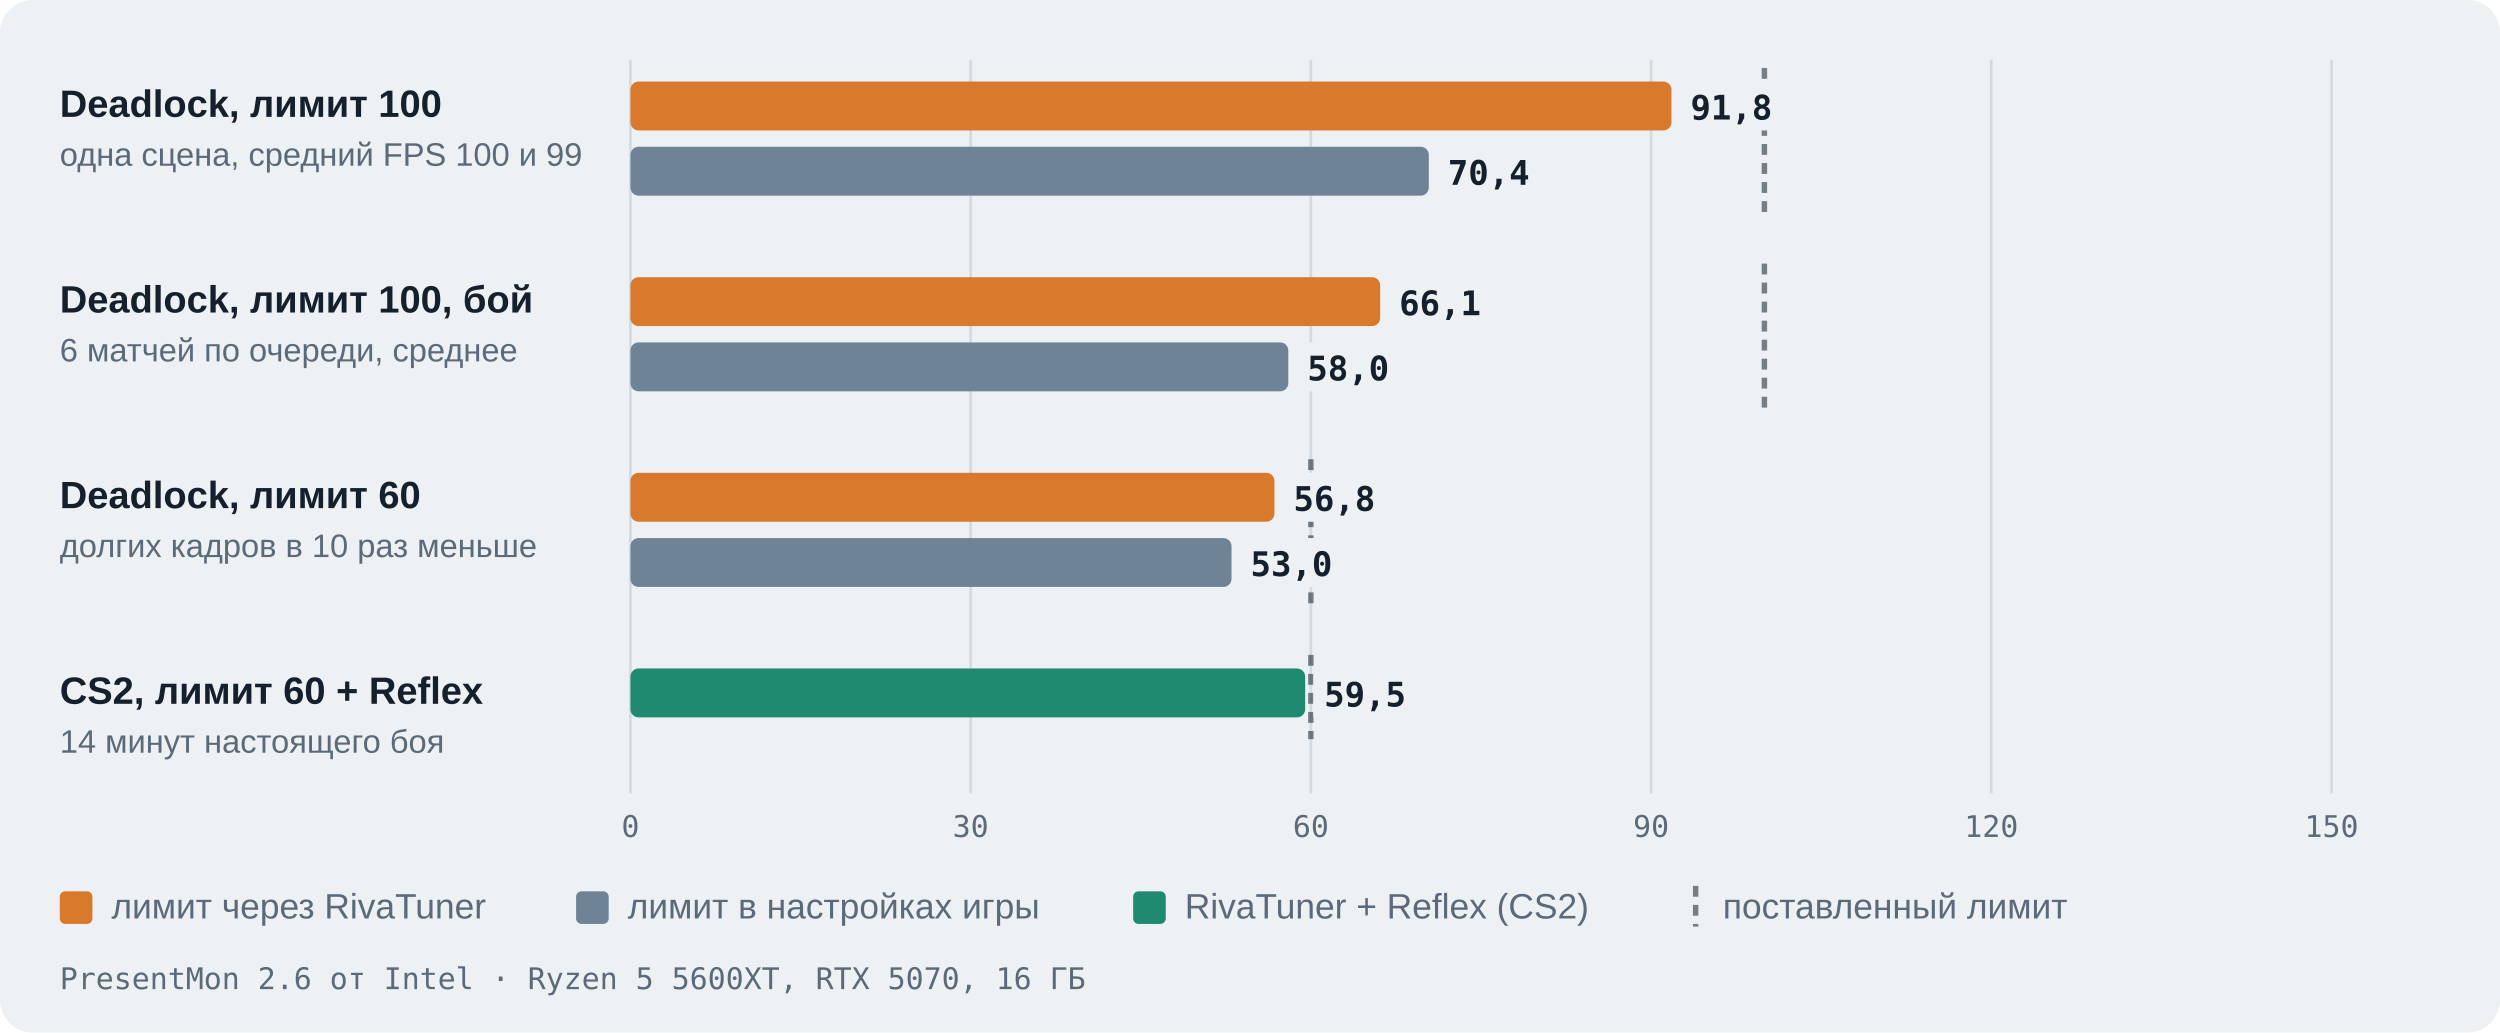
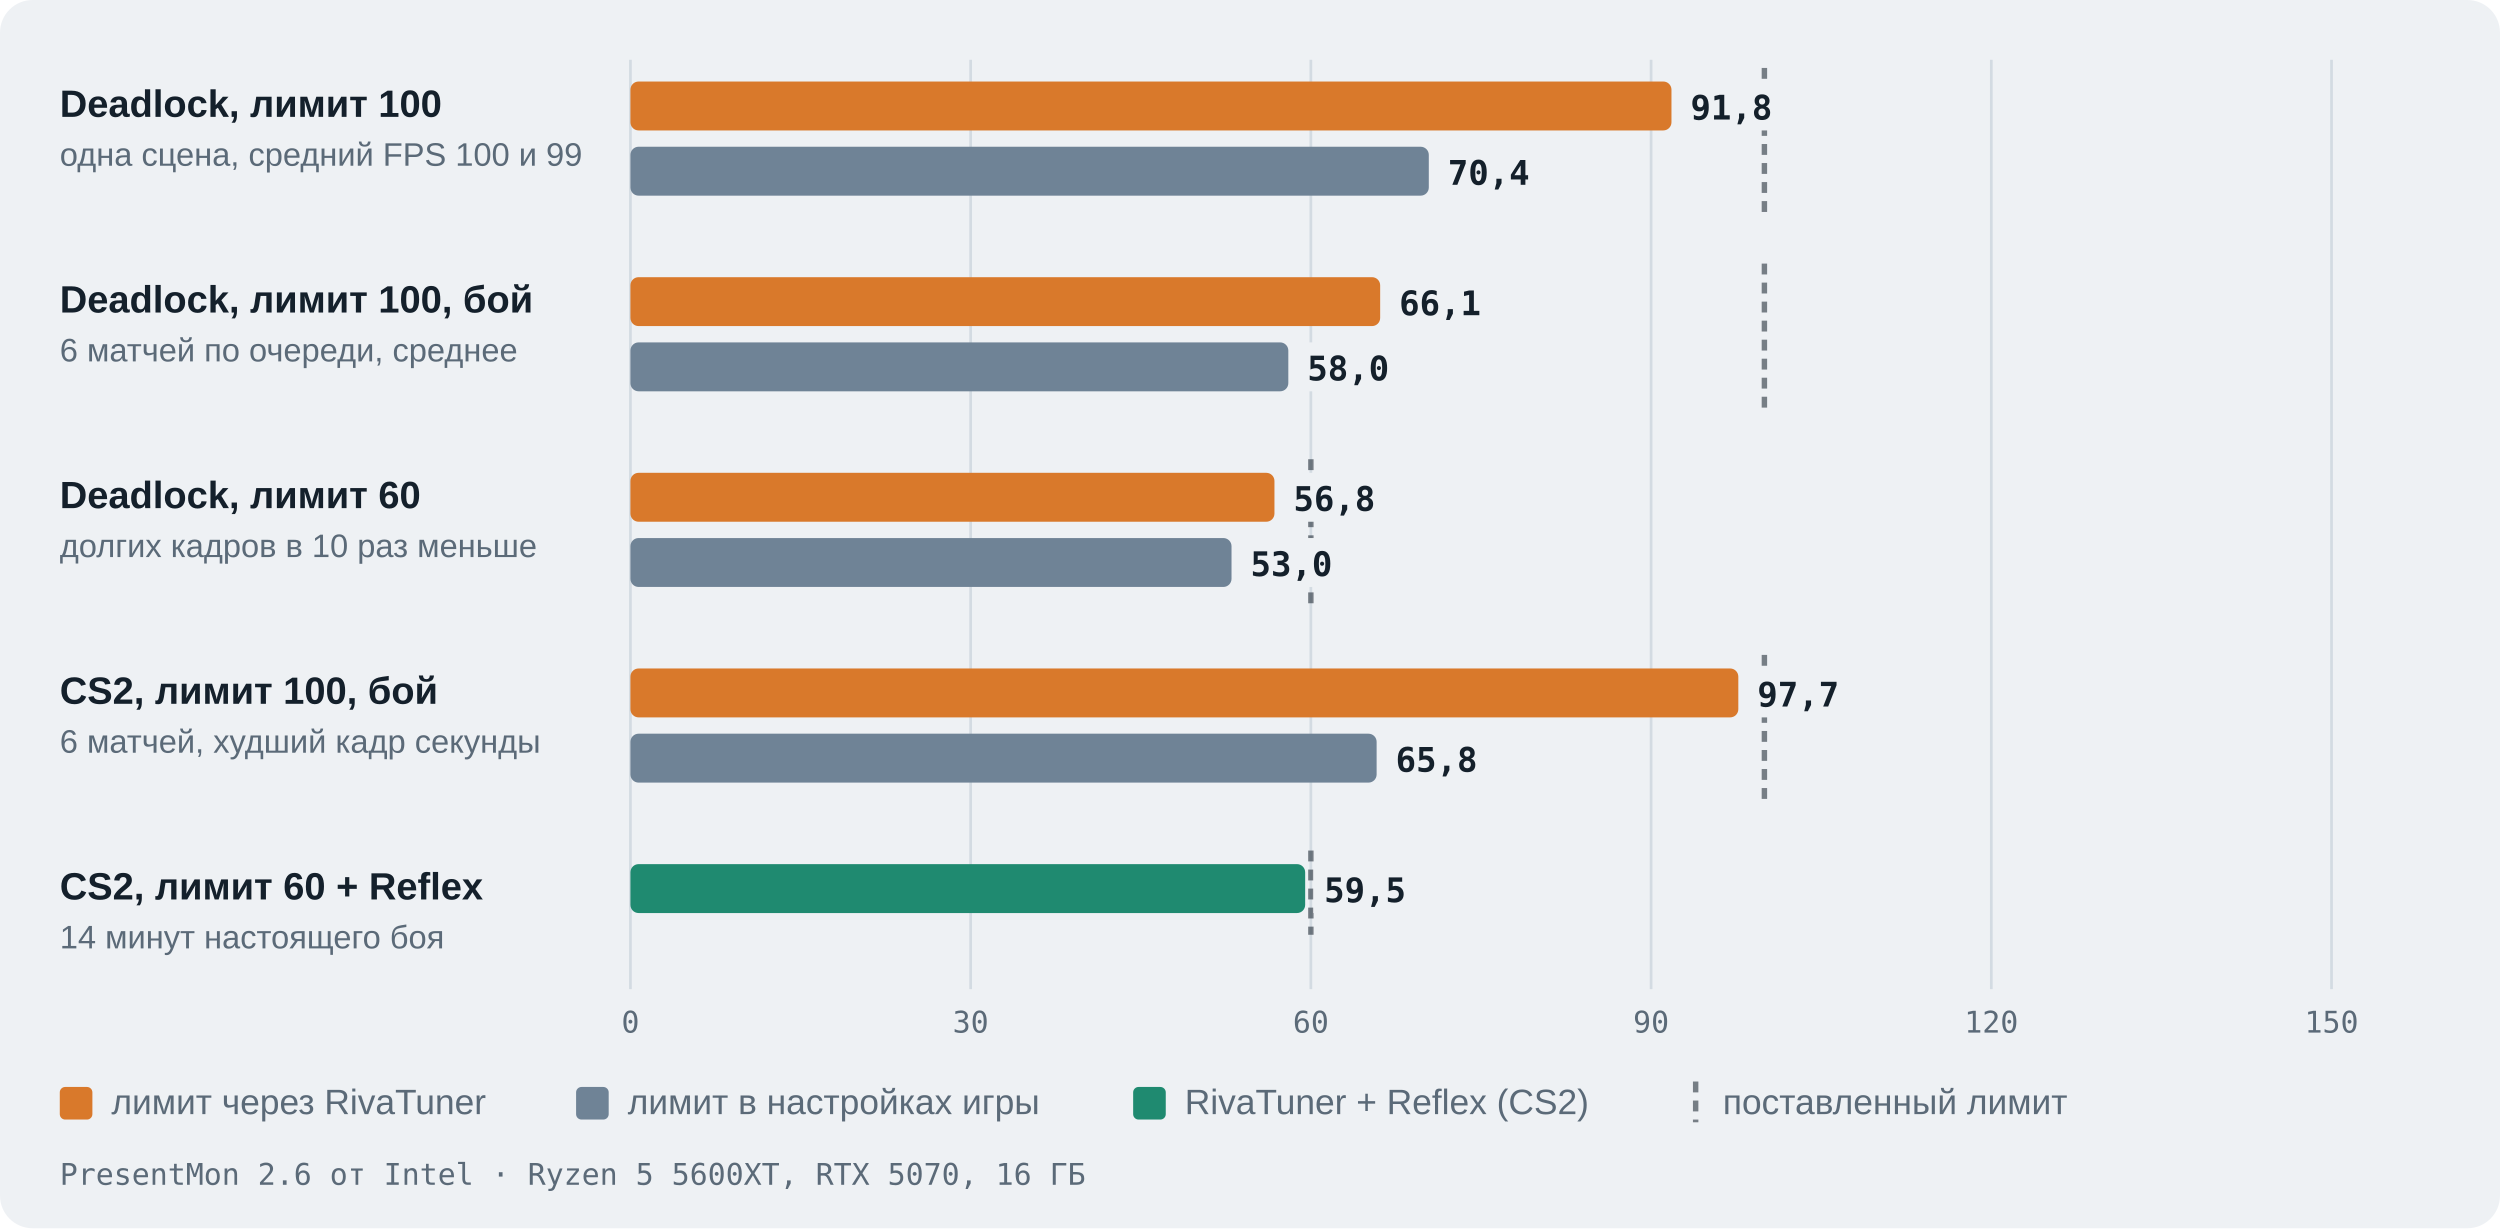
- <svg xmlns="http://www.w3.org/2000/svg" viewBox="0 0 920 380" width="920" height="380" role="img" aria-label="1% low: Deadlock лимит 100 — RivaTuner 91,8, лимит игры 70,4; в бою 66,1 и 58,0; лимит 60 — 56,8 и 53,0; CS2 лимит 60 — 59,5">
-   <rect width="920" height="380" rx="12" fill="#eef1f4" />
-   <line x1="232.0" y1="22" x2="232.0" y2="292" stroke="#d3dbe2" stroke-width="1" />
-   <text x="232.0" y="308.0" font-family="Consolas, 'SF Mono', Menlo, 'DejaVu Sans Mono', monospace" font-size="11" font-weight="400" fill="#5b6a78" text-anchor="middle">0</text>
-   <line x1="357.2" y1="22" x2="357.2" y2="292" stroke="#d3dbe2" stroke-width="1" />
-   <text x="357.2" y="308.0" font-family="Consolas, 'SF Mono', Menlo, 'DejaVu Sans Mono', monospace" font-size="11" font-weight="400" fill="#5b6a78" text-anchor="middle">30</text>
-   <line x1="482.4" y1="22" x2="482.4" y2="292" stroke="#d3dbe2" stroke-width="1" />
-   <text x="482.4" y="308.0" font-family="Consolas, 'SF Mono', Menlo, 'DejaVu Sans Mono', monospace" font-size="11" font-weight="400" fill="#5b6a78" text-anchor="middle">60</text>
-   <line x1="607.6" y1="22" x2="607.6" y2="292" stroke="#d3dbe2" stroke-width="1" />
-   <text x="607.6" y="308.0" font-family="Consolas, 'SF Mono', Menlo, 'DejaVu Sans Mono', monospace" font-size="11" font-weight="400" fill="#5b6a78" text-anchor="middle">90</text>
-   <line x1="732.8" y1="22" x2="732.8" y2="292" stroke="#d3dbe2" stroke-width="1" />
-   <text x="732.8" y="308.0" font-family="Consolas, 'SF Mono', Menlo, 'DejaVu Sans Mono', monospace" font-size="11" font-weight="400" fill="#5b6a78" text-anchor="middle">120</text>
-   <line x1="858.0" y1="22" x2="858.0" y2="292" stroke="#d3dbe2" stroke-width="1" />
-   <text x="858.0" y="308.0" font-family="Consolas, 'SF Mono', Menlo, 'DejaVu Sans Mono', monospace" font-size="11" font-weight="400" fill="#5b6a78" text-anchor="middle">150</text>
+ <svg xmlns="http://www.w3.org/2000/svg" viewBox="0 0 920 452" width="920" height="452" role="img" aria-label="1% low: Deadlock лимит 100 — RivaTuner 91,8, лимит игры 70,4; в бою 66,1 и 58,0; лимит 60 — 56,8 и 53,0; CS2 лимит 100 в бою — 97,7 и 65,8; CS2 лимит 60 — 59,5">
+   <rect width="920" height="452" rx="12" fill="#eef1f4" />
+   <line x1="232.0" y1="22" x2="232.0" y2="364" stroke="#d3dbe2" stroke-width="1" />
+   <text x="232.0" y="380.0" font-family="Consolas, 'SF Mono', Menlo, 'DejaVu Sans Mono', monospace" font-size="11" font-weight="400" fill="#5b6a78" text-anchor="middle">0</text>
+   <line x1="357.2" y1="22" x2="357.2" y2="364" stroke="#d3dbe2" stroke-width="1" />
+   <text x="357.2" y="380.0" font-family="Consolas, 'SF Mono', Menlo, 'DejaVu Sans Mono', monospace" font-size="11" font-weight="400" fill="#5b6a78" text-anchor="middle">30</text>
+   <line x1="482.4" y1="22" x2="482.4" y2="364" stroke="#d3dbe2" stroke-width="1" />
+   <text x="482.4" y="380.0" font-family="Consolas, 'SF Mono', Menlo, 'DejaVu Sans Mono', monospace" font-size="11" font-weight="400" fill="#5b6a78" text-anchor="middle">60</text>
+   <line x1="607.6" y1="22" x2="607.6" y2="364" stroke="#d3dbe2" stroke-width="1" />
+   <text x="607.6" y="380.0" font-family="Consolas, 'SF Mono', Menlo, 'DejaVu Sans Mono', monospace" font-size="11" font-weight="400" fill="#5b6a78" text-anchor="middle">90</text>
+   <line x1="732.8" y1="22" x2="732.8" y2="364" stroke="#d3dbe2" stroke-width="1" />
+   <text x="732.8" y="380.0" font-family="Consolas, 'SF Mono', Menlo, 'DejaVu Sans Mono', monospace" font-size="11" font-weight="400" fill="#5b6a78" text-anchor="middle">120</text>
+   <line x1="858.0" y1="22" x2="858.0" y2="364" stroke="#d3dbe2" stroke-width="1" />
+   <text x="858.0" y="380.0" font-family="Consolas, 'SF Mono', Menlo, 'DejaVu Sans Mono', monospace" font-size="11" font-weight="400" fill="#5b6a78" text-anchor="middle">150</text>
  <text x="22.0" y="43.0" font-family="'Segoe UI', 'Helvetica Neue', Arial, sans-serif" font-size="14" font-weight="600" fill="#14202b" text-anchor="start">Deadlock, лимит 100</text>
  <text x="22.0" y="61.0" font-family="'Segoe UI', 'Helvetica Neue', Arial, sans-serif" font-size="12" font-weight="400" fill="#5b6a78" text-anchor="start">одна сцена, средний FPS 100 и 99</text>
  <line x1="649.3" y1="25" x2="649.3" y2="78" stroke="#14202b" stroke-opacity=".55" stroke-width="2" stroke-dasharray="4 3" />
  <rect x="232" y="30" width="383.1" height="18" rx="3" fill="#d9792b" />
  <rect x="618.1" y="30" width="40" height="18" fill="#eef1f4" />
  <text x="622.1" y="44.0" font-family="Consolas, 'SF Mono', Menlo, 'DejaVu Sans Mono', monospace" font-size="12.5" font-weight="600" fill="#14202b" text-anchor="start">91,8</text>
  <rect x="232" y="54" width="293.8" height="18" rx="3" fill="#6f8396" />
  <rect x="528.8" y="54" width="40" height="18" fill="#eef1f4" />
  <text x="532.8" y="68.0" font-family="Consolas, 'SF Mono', Menlo, 'DejaVu Sans Mono', monospace" font-size="12.5" font-weight="600" fill="#14202b" text-anchor="start">70,4</text>
  <text x="22.0" y="115.0" font-family="'Segoe UI', 'Helvetica Neue', Arial, sans-serif" font-size="14" font-weight="600" fill="#14202b" text-anchor="start">Deadlock, лимит 100, бой</text>
  <text x="22.0" y="133.0" font-family="'Segoe UI', 'Helvetica Neue', Arial, sans-serif" font-size="12" font-weight="400" fill="#5b6a78" text-anchor="start">6 матчей по очереди, среднее</text>
  <line x1="649.3" y1="97" x2="649.3" y2="150" stroke="#14202b" stroke-opacity=".55" stroke-width="2" stroke-dasharray="4 3" />
  <rect x="232" y="102" width="275.9" height="18" rx="3" fill="#d9792b" />
  <rect x="510.9" y="102" width="40" height="18" fill="#eef1f4" />
  <text x="514.9" y="116.0" font-family="Consolas, 'SF Mono', Menlo, 'DejaVu Sans Mono', monospace" font-size="12.5" font-weight="600" fill="#14202b" text-anchor="start">66,1</text>
  <rect x="232" y="126" width="242.1" height="18" rx="3" fill="#6f8396" />
  <rect x="477.1" y="126" width="40" height="18" fill="#eef1f4" />
  <text x="481.1" y="140.0" font-family="Consolas, 'SF Mono', Menlo, 'DejaVu Sans Mono', monospace" font-size="12.5" font-weight="600" fill="#14202b" text-anchor="start">58,0</text>
  <text x="22.0" y="187.0" font-family="'Segoe UI', 'Helvetica Neue', Arial, sans-serif" font-size="14" font-weight="600" fill="#14202b" text-anchor="start">Deadlock, лимит 60</text>
  <text x="22.0" y="205.0" font-family="'Segoe UI', 'Helvetica Neue', Arial, sans-serif" font-size="12" font-weight="400" fill="#5b6a78" text-anchor="start">долгих кадров в 10 раз меньше</text>
  <line x1="482.4" y1="169" x2="482.4" y2="222" stroke="#14202b" stroke-opacity=".55" stroke-width="2" stroke-dasharray="4 3" />
  <rect x="232" y="174" width="237.0" height="18" rx="3" fill="#d9792b" />
  <rect x="472.0" y="174" width="40" height="18" fill="#eef1f4" />
  <text x="476.0" y="188.0" font-family="Consolas, 'SF Mono', Menlo, 'DejaVu Sans Mono', monospace" font-size="12.5" font-weight="600" fill="#14202b" text-anchor="start">56,8</text>
  <rect x="232" y="198" width="221.2" height="18" rx="3" fill="#6f8396" />
  <rect x="456.2" y="198" width="40" height="18" fill="#eef1f4" />
  <text x="460.2" y="212.0" font-family="Consolas, 'SF Mono', Menlo, 'DejaVu Sans Mono', monospace" font-size="12.5" font-weight="600" fill="#14202b" text-anchor="start">53,0</text>
-   <text x="22.0" y="259.0" font-family="'Segoe UI', 'Helvetica Neue', Arial, sans-serif" font-size="14" font-weight="600" fill="#14202b" text-anchor="start">CS2, лимит 60 + Reflex</text>
-   <text x="22.0" y="277.0" font-family="'Segoe UI', 'Helvetica Neue', Arial, sans-serif" font-size="12" font-weight="400" fill="#5b6a78" text-anchor="start">14 минут настоящего боя</text>
-   <line x1="482.4" y1="241" x2="482.4" y2="272" stroke="#14202b" stroke-opacity=".55" stroke-width="2" stroke-dasharray="4 3" />
-   <rect x="232" y="246" width="248.3" height="18" rx="3" fill="#1f8a70" />
-   <rect x="483.3" y="246" width="40" height="18" fill="#eef1f4" />
-   <text x="487.3" y="260.0" font-family="Consolas, 'SF Mono', Menlo, 'DejaVu Sans Mono', monospace" font-size="12.5" font-weight="600" fill="#14202b" text-anchor="start">59,5</text>
-   <rect x="22" y="328" width="12" height="12" rx="2" fill="#d9792b" />
-   <text x="41.0" y="338.0" font-family="'Segoe UI', 'Helvetica Neue', Arial, sans-serif" font-size="13" font-weight="400" fill="#5b6a78" text-anchor="start">лимит через RivaTuner</text>
-   <rect x="212" y="328" width="12" height="12" rx="2" fill="#6f8396" />
-   <text x="231.0" y="338.0" font-family="'Segoe UI', 'Helvetica Neue', Arial, sans-serif" font-size="13" font-weight="400" fill="#5b6a78" text-anchor="start">лимит в настройках игры</text>
-   <rect x="417" y="328" width="12" height="12" rx="2" fill="#1f8a70" />
-   <text x="436.0" y="338.0" font-family="'Segoe UI', 'Helvetica Neue', Arial, sans-serif" font-size="13" font-weight="400" fill="#5b6a78" text-anchor="start">RivaTuner + Reflex (CS2)</text>
-   <line x1="624" y1="326" x2="624" y2="341" stroke="#14202b" stroke-opacity=".55" stroke-width="2" stroke-dasharray="4 3" />
-   <text x="634.0" y="338.0" font-family="'Segoe UI', 'Helvetica Neue', Arial, sans-serif" font-size="13" font-weight="400" fill="#5b6a78" text-anchor="start">поставленный лимит</text>
-   <text x="22.0" y="364.0" font-family="Consolas, 'SF Mono', Menlo, 'DejaVu Sans Mono', monospace" font-size="11" font-weight="400" fill="#5b6a78" text-anchor="start">PresentMon 2.6 от Intel · Ryzen 5 5600XT, RTX 5070, 16 ГБ</text>
+   <text x="22.0" y="259.0" font-family="'Segoe UI', 'Helvetica Neue', Arial, sans-serif" font-size="14" font-weight="600" fill="#14202b" text-anchor="start">CS2, лимит 100, бой</text>
+   <text x="22.0" y="277.0" font-family="'Segoe UI', 'Helvetica Neue', Arial, sans-serif" font-size="12" font-weight="400" fill="#5b6a78" text-anchor="start">6 матчей, худший кадр секунды</text>
+   <line x1="649.3" y1="241" x2="649.3" y2="294" stroke="#14202b" stroke-opacity=".55" stroke-width="2" stroke-dasharray="4 3" />
+   <rect x="232" y="246" width="407.7" height="18" rx="3" fill="#d9792b" />
+   <rect x="642.7" y="246" width="40" height="18" fill="#eef1f4" />
+   <text x="646.7" y="260.0" font-family="Consolas, 'SF Mono', Menlo, 'DejaVu Sans Mono', monospace" font-size="12.5" font-weight="600" fill="#14202b" text-anchor="start">97,7</text>
+   <rect x="232" y="270" width="274.6" height="18" rx="3" fill="#6f8396" />
+   <rect x="509.6" y="270" width="40" height="18" fill="#eef1f4" />
+   <text x="513.6" y="284.0" font-family="Consolas, 'SF Mono', Menlo, 'DejaVu Sans Mono', monospace" font-size="12.5" font-weight="600" fill="#14202b" text-anchor="start">65,8</text>
+   <text x="22.0" y="331.0" font-family="'Segoe UI', 'Helvetica Neue', Arial, sans-serif" font-size="14" font-weight="600" fill="#14202b" text-anchor="start">CS2, лимит 60 + Reflex</text>
+   <text x="22.0" y="349.0" font-family="'Segoe UI', 'Helvetica Neue', Arial, sans-serif" font-size="12" font-weight="400" fill="#5b6a78" text-anchor="start">14 минут настоящего боя</text>
+   <line x1="482.4" y1="313" x2="482.4" y2="344" stroke="#14202b" stroke-opacity=".55" stroke-width="2" stroke-dasharray="4 3" />
+   <rect x="232" y="318" width="248.3" height="18" rx="3" fill="#1f8a70" />
+   <rect x="483.3" y="318" width="40" height="18" fill="#eef1f4" />
+   <text x="487.3" y="332.0" font-family="Consolas, 'SF Mono', Menlo, 'DejaVu Sans Mono', monospace" font-size="12.5" font-weight="600" fill="#14202b" text-anchor="start">59,5</text>
+   <rect x="22" y="400" width="12" height="12" rx="2" fill="#d9792b" />
+   <text x="41.0" y="410.0" font-family="'Segoe UI', 'Helvetica Neue', Arial, sans-serif" font-size="13" font-weight="400" fill="#5b6a78" text-anchor="start">лимит через RivaTuner</text>
+   <rect x="212" y="400" width="12" height="12" rx="2" fill="#6f8396" />
+   <text x="231.0" y="410.0" font-family="'Segoe UI', 'Helvetica Neue', Arial, sans-serif" font-size="13" font-weight="400" fill="#5b6a78" text-anchor="start">лимит в настройках игры</text>
+   <rect x="417" y="400" width="12" height="12" rx="2" fill="#1f8a70" />
+   <text x="436.0" y="410.0" font-family="'Segoe UI', 'Helvetica Neue', Arial, sans-serif" font-size="13" font-weight="400" fill="#5b6a78" text-anchor="start">RivaTuner + Reflex (CS2)</text>
+   <line x1="624" y1="398" x2="624" y2="413" stroke="#14202b" stroke-opacity=".55" stroke-width="2" stroke-dasharray="4 3" />
+   <text x="634.0" y="410.0" font-family="'Segoe UI', 'Helvetica Neue', Arial, sans-serif" font-size="13" font-weight="400" fill="#5b6a78" text-anchor="start">поставленный лимит</text>
+   <text x="22.0" y="436.0" font-family="Consolas, 'SF Mono', Menlo, 'DejaVu Sans Mono', monospace" font-size="11" font-weight="400" fill="#5b6a78" text-anchor="start">PresentMon 2.6 от Intel · Ryzen 5 5600XT, RTX 5070, 16 ГБ</text>
</svg>
